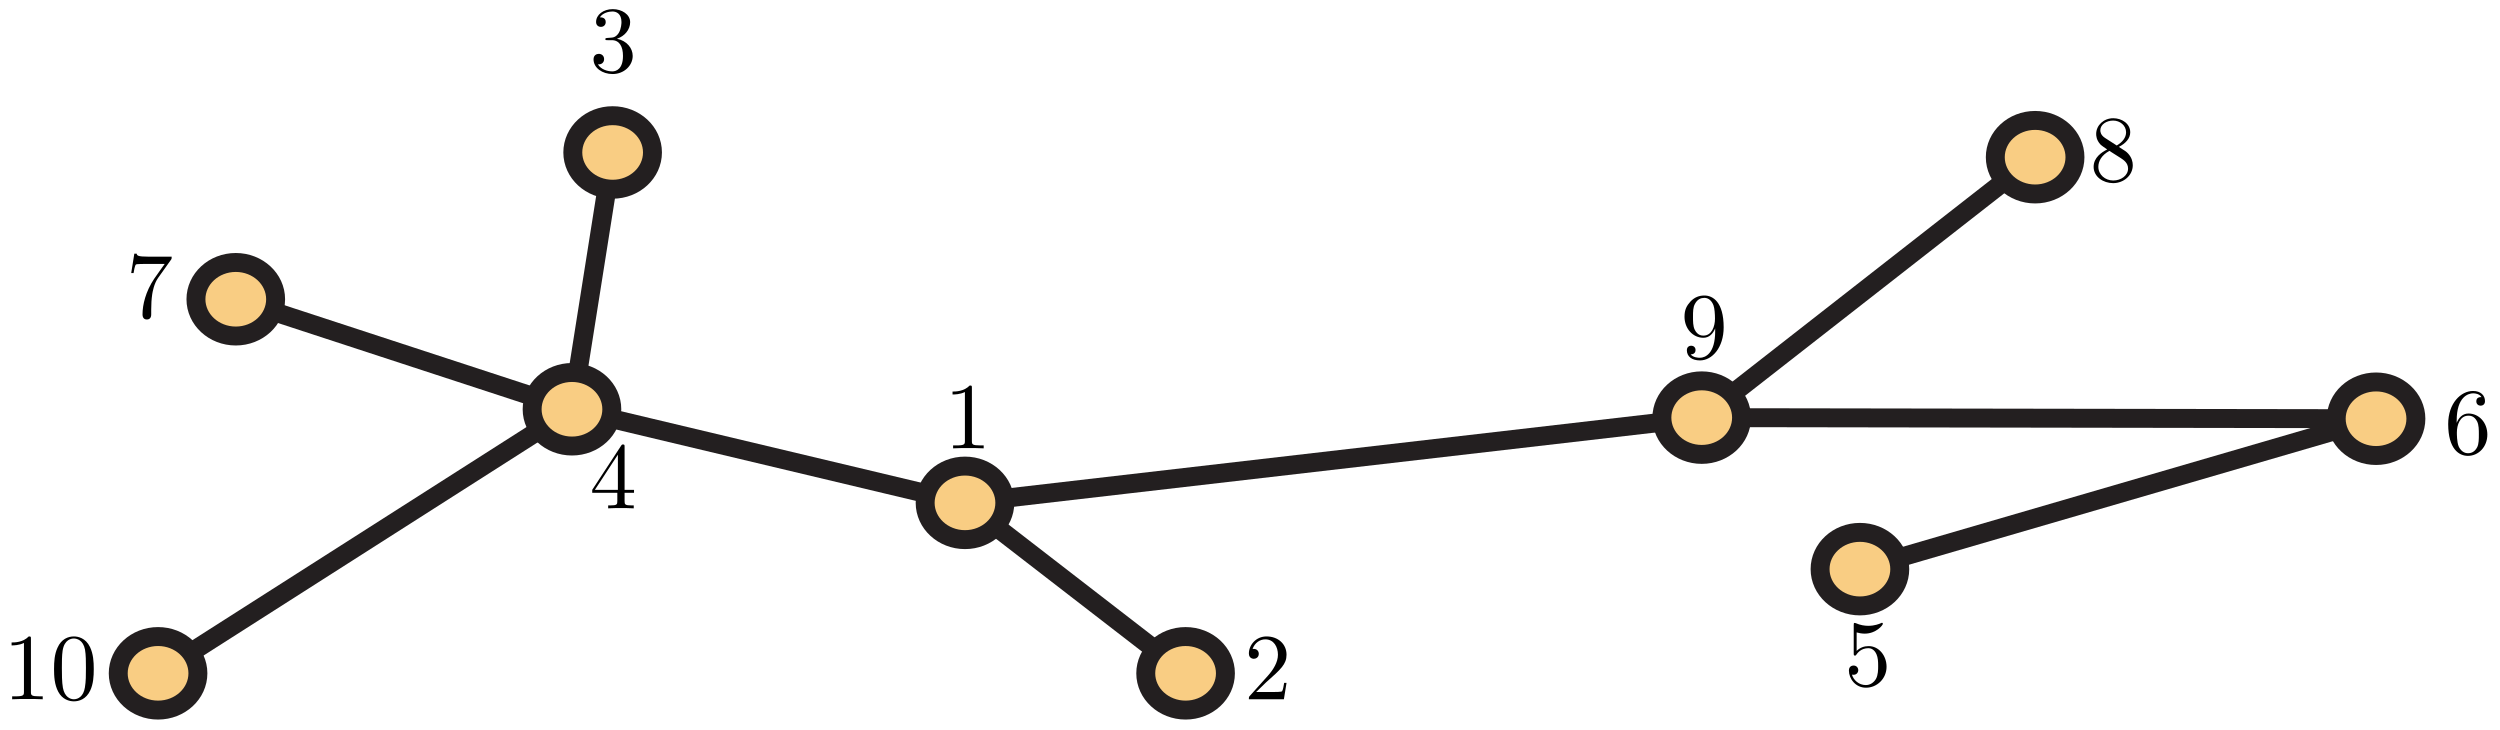
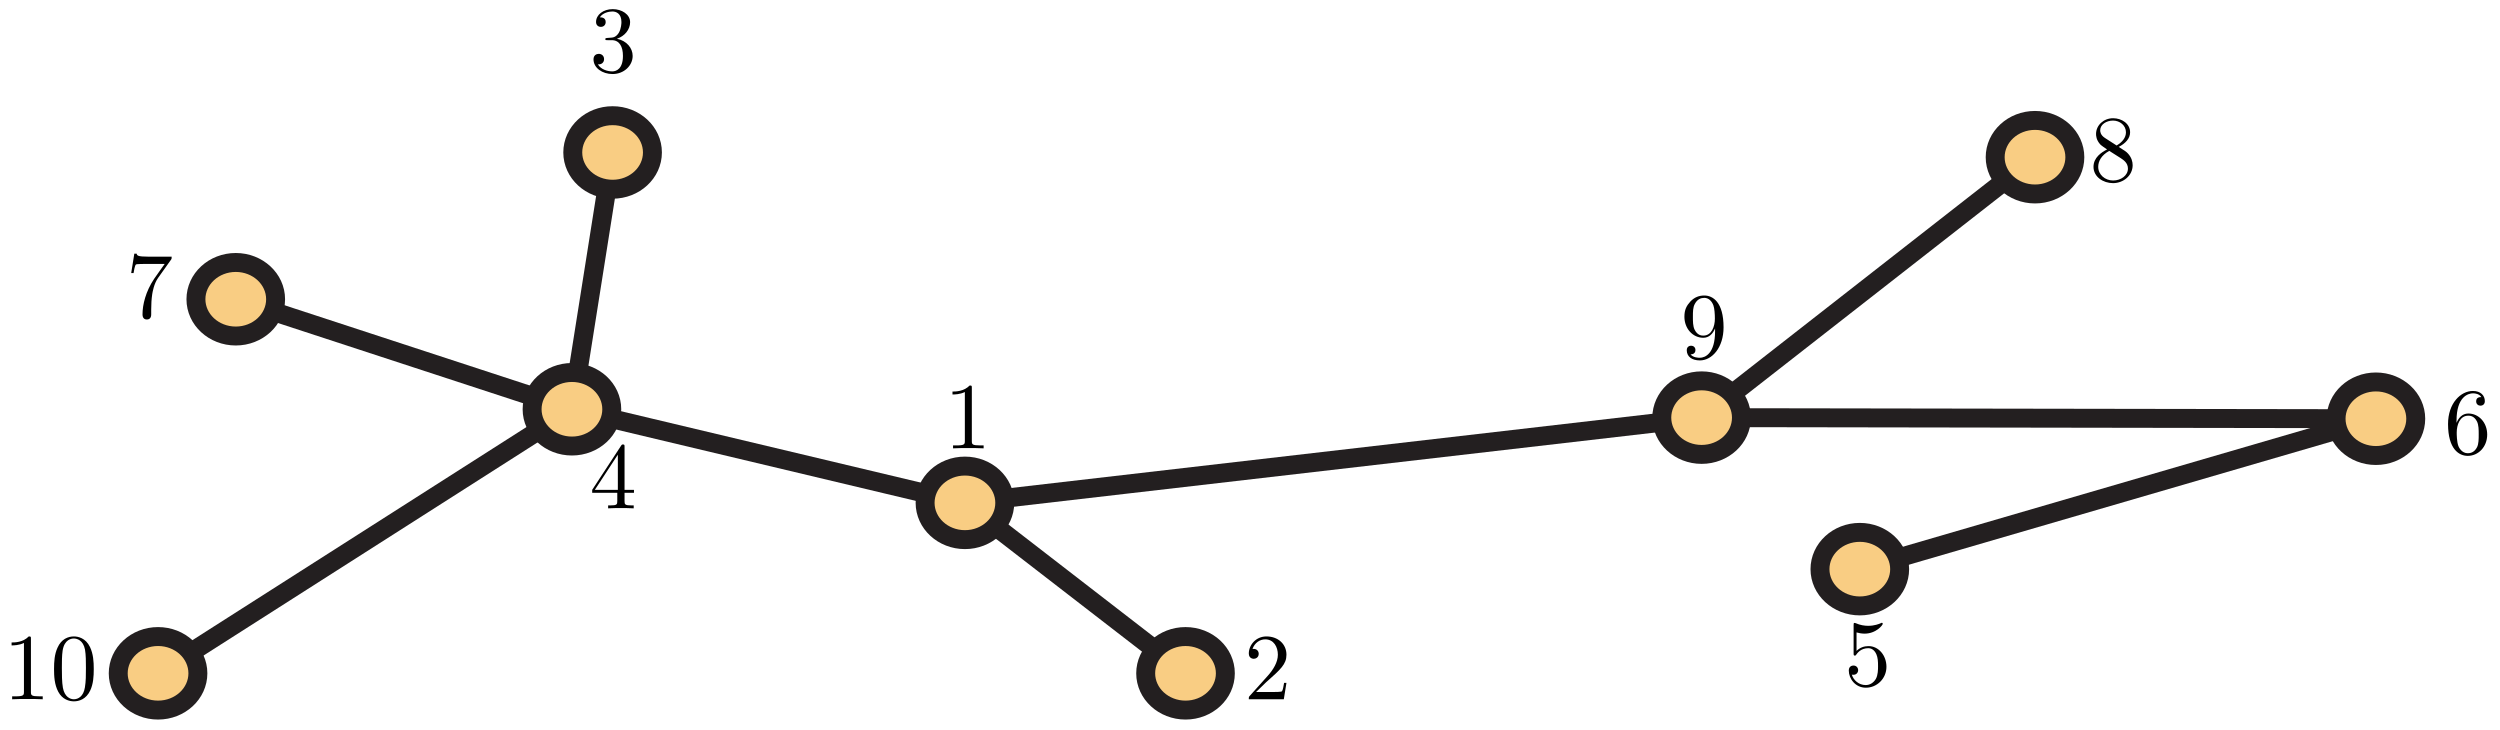
- <svg xmlns="http://www.w3.org/2000/svg" xmlns:xlink="http://www.w3.org/1999/xlink" version="1.1" width="264pt" height="77pt" viewBox="0 0 264 77">
+ <svg xmlns="http://www.w3.org/2000/svg" xmlns:xlink="http://www.w3.org/1999/xlink" version="1.1" width="264" height="77" viewBox="0 0 264 77">
  <defs>
    <clipPath id="clip_1">
-       <path transform="matrix(1.00006,0,0,-1.00005,-1.10302,79.60288)" d="M0 0H288V72H0Z" />
+       <path transform="matrix(1,0,0,-1.00005,-1.102997,79.60288)" d="M0 0H288V72H0Z" />
    </clipPath>
    <clipPath id="clip_2">
-       <path transform="matrix(1.00006,0,0,-1.00005,-1.10302,79.60288)" d="M0 72H288V0H0Z" />
+       <path transform="matrix(1,0,0,-1.00005,-1.102997,79.60288)" d="M0 72H288V0H0Z" />
    </clipPath>
    <path id="font_3_2" d="M.294 .64C.294 .664 .294 .666 .271 .666 .209 .602 .121 .602 .089 .602V.571C.109 .571 .168 .571 .22 .597V.079C.22 .043 .217 .031 .127 .031H.095V0C.13 .003 .217 .003 .257 .003 .297 .003 .384 .003 .419 0V.031H.387C.297 .031 .294 .042 .294 .079V.64Z" />
    <path id="font_3_3" d="M.127 .077 .233 .18C.389 .318 .449 .372 .449 .472 .449 .586 .359 .666 .237 .666 .124 .666 .05 .574 .05 .485 .05 .429 .1 .429 .103 .429 .12 .429 .155 .441 .155 .482 .155 .508 .137 .534 .102 .534 .094 .534 .092 .534 .089 .533 .112 .598 .166 .635 .224 .635 .315 .635 .358 .554 .358 .472 .358 .392 .308 .313 .253 .251L.061 .037C.05 .026 .05 .024 .05 0H.421L.449 .174H.424C.419 .144 .412 .1 .402 .085 .395 .077 .329 .077 .307 .077H.127Z" />
    <path id="font_3_4" d="M.29 .352C.372 .379 .43 .449 .43 .528 .43 .61 .342 .666 .246 .666 .145 .666 .069 .606 .069 .53 .069 .497 .091 .478 .12 .478 .151 .478 .171 .5 .171 .529 .171 .579 .124 .579 .109 .579 .14 .628 .206 .641 .242 .641 .283 .641 .338 .619 .338 .529 .338 .517 .336 .459 .31 .415 .28 .367 .246 .364 .221 .363 .213 .362 .189 .36 .182 .36 .174 .359 .167 .358 .167 .348 .167 .337 .174 .337 .191 .337H.235C.317 .337 .354 .269 .354 .17 .354 .034 .285 .006 .241 .006 .198 .006 .123 .022 .088 .081 .123 .076 .154 .098 .154 .136 .154 .172 .127 .192 .098 .192 .074 .192 .042 .178 .042 .134 .042 .043 .135-.022 .244-.022 .366-.022 .457 .068 .457 .17 .457 .253 .394 .331 .29 .352Z" />
    <path id="font_3_5" d="M.294 .165V.078C.294 .042 .292 .031 .218 .031H.197V0C.238 .003 .29 .003 .332 .003 .374 .003 .427 .003 .468 0V.031H.447C.373 .031 .371 .042 .371 .078V.165H.471V.196H.371V.651C.371 .671 .371 .677 .355 .677 .346 .677 .343 .677 .335 .665L.028 .196V.165H.294M.3 .196H.056L.3 .569V.196Z" />
    <path id="font_3_6" d="M.449 .2C.449 .319 .367 .419 .259 .419 .211 .419 .168 .403 .132 .368V.564C.152 .558 .185 .551 .217 .551 .34 .551 .41 .642 .41 .655 .41 .661 .407 .666 .4 .666 .399 .666 .397 .666 .392 .663 .372 .654 .323 .634 .256 .634 .216 .634 .17 .641 .123 .662 .115 .665 .113 .665 .111 .665 .101 .665 .101 .657 .101 .641V.344C.101 .326 .101 .318 .115 .318 .122 .318 .124 .321 .128 .327 .139 .343 .176 .397 .257 .397 .309 .397 .334 .351 .342 .333 .358 .296 .36 .257 .36 .207 .36 .172 .36 .112 .336 .07 .312 .031 .275 .006 .229 .006 .156 .006 .099 .058 .082 .117 .085 .116 .088 .115 .099 .115 .132 .115 .149 .14 .149 .164 .149 .188 .132 .213 .099 .213 .085 .213 .05 .206 .05 .16 .05 .074 .119-.022 .231-.022 .347-.022 .449 .073 .449 .2Z" />
    <path id="font_3_7" d="M.132 .328V.352C.132 .605 .256 .641 .307 .641 .331 .641 .373 .635 .395 .601 .38 .601 .34 .601 .34 .556 .34 .525 .364 .51 .386 .51 .402 .51 .432 .519 .432 .558 .432 .618 .388 .666 .305 .666 .177 .666 .042 .537 .042 .316 .042 .049 .158-.022 .251-.022 .362-.022 .457 .072 .457 .204 .457 .331 .368 .427 .257 .427 .189 .427 .152 .376 .132 .328M.251 .006C.188 .006 .158 .066 .152 .081 .134 .128 .134 .208 .134 .226 .134 .304 .166 .404 .256 .404 .272 .404 .318 .404 .349 .342 .367 .305 .367 .254 .367 .205 .367 .157 .367 .107 .35 .071 .32 .011 .274 .006 .251 .006Z" />
    <path id="font_3_8" d="M.476 .609C.485 .621 .485 .623 .485 .644H.242C.12 .644 .118 .657 .114 .676H.089L.056 .47H.081C.084 .486 .093 .549 .106 .561 .113 .567 .191 .567 .204 .567H.411C.4 .551 .321 .442 .299 .409 .209 .274 .176 .135 .176 .033 .176 .023 .176-.022 .222-.022 .268-.022 .268 .023 .268 .033V.084C.268 .139 .271 .194 .279 .248 .283 .271 .297 .357 .341 .419L.476 .609Z" />
    <path id="font_3_9" d="M.163 .457C.117 .487 .113 .521 .113 .538 .113 .599 .178 .641 .249 .641 .322 .641 .386 .589 .386 .517 .386 .46 .347 .412 .287 .377L.163 .457M.309 .362C.381 .399 .43 .451 .43 .517 .43 .609 .341 .666 .25 .666 .15 .666 .069 .592 .069 .499 .069 .481 .071 .436 .113 .389 .124 .377 .161 .352 .186 .335 .128 .306 .042 .25 .042 .151 .042 .045 .144-.022 .249-.022 .362-.022 .457 .061 .457 .168 .457 .204 .446 .249 .408 .291 .389 .312 .373 .322 .309 .362M.209 .32 .332 .242C.36 .223 .407 .193 .407 .132 .407 .058 .332 .006 .25 .006 .164 .006 .092 .068 .092 .151 .092 .209 .124 .273 .209 .32Z" />
    <path id="font_3_10" d="M.367 .318V.286C.367 .052 .263 .006 .205 .006 .188 .006 .134 .008 .107 .042 .151 .042 .159 .071 .159 .088 .159 .119 .135 .134 .113 .134 .097 .134 .067 .125 .067 .086 .067 .019 .121-.022 .206-.022 .335-.022 .457 .114 .457 .329 .457 .598 .342 .666 .253 .666 .198 .666 .149 .648 .106 .603 .065 .558 .042 .516 .042 .441 .042 .316 .13 .218 .242 .218 .303 .218 .344 .26 .367 .318M.243 .241C.227 .241 .181 .241 .15 .304 .132 .341 .132 .391 .132 .44 .132 .494 .132 .541 .153 .578 .18 .628 .218 .641 .253 .641 .299 .641 .332 .607 .349 .562 .361 .53 .365 .467 .365 .421 .365 .338 .331 .241 .243 .241Z" />
    <path id="font_3_1" d="M.46 .32C.46 .4 .455 .48 .42 .554 .374 .65 .292 .666 .25 .666 .19 .666 .117 .64 .076 .547 .044 .478 .039 .4 .039 .32 .039 .245 .043 .155 .084 .079 .127-.002 .2-.022 .249-.022 .303-.022 .379-.001 .423 .094 .455 .163 .46 .241 .46 .32M.249-0C.21-0 .151 .025 .133 .121 .122 .181 .122 .273 .122 .332 .122 .396 .122 .462 .13 .516 .149 .635 .224 .644 .249 .644 .282 .644 .348 .626 .367 .527 .377 .471 .377 .395 .377 .332 .377 .257 .377 .189 .366 .125 .351 .03 .294-0 .249-0Z" />
  </defs>
  <g clip-path="url(#clip_1)">
-     <g id="layer_1" data-name="Layer 1">
-       <path transform="matrix(1.00006,0,0,-1.00005,250.9111,44.21831)" stroke-width="2" stroke-linecap="butt" stroke-miterlimit="4" stroke-linejoin="miter" fill="none" stroke="#231f20" d="M0 0-54.499-15.883" />
-       <path transform="matrix(1.00006,0,0,-1.00005,179.7017,44.1011)" stroke-width="2" stroke-linecap="butt" stroke-miterlimit="4" stroke-linejoin="miter" fill="none" stroke="#231f20" d="M0 0 71.205-.117" />
-       <path transform="matrix(1.00006,0,0,-1.00005,179.7017,44.1011)" stroke-width="2" stroke-linecap="butt" stroke-miterlimit="4" stroke-linejoin="miter" fill="none" stroke="#231f20" d="M0 0 35.206 27.5" />
-       <path transform="matrix(1.00006,0,0,-1.00005,101.9032,53.10155)" stroke-width="2" stroke-linecap="butt" stroke-miterlimit="4" stroke-linejoin="miter" fill="none" stroke="#231f20" d="M0 0 77.794 9" />
-       <path transform="matrix(1.00006,0,0,-1.00005,101.9032,53.10155)" stroke-width="2" stroke-linecap="butt" stroke-miterlimit="4" stroke-linejoin="miter" fill="none" stroke="#231f20" d="M0 0 23.294-18" />
-       <path transform="matrix(1.00006,0,0,-1.00005,60.40017,43.21826)" stroke-width="2" stroke-linecap="butt" stroke-miterlimit="4" stroke-linejoin="miter" fill="none" stroke="#231f20" d="M0 0 41.5-9.883" />
-       <path transform="matrix(1.00006,0,0,-1.00005,60.40017,43.21826)" stroke-width="2" stroke-linecap="butt" stroke-miterlimit="4" stroke-linejoin="miter" fill="none" stroke="#231f20" d="M0 0-43.706-27.883" />
-       <path transform="matrix(1.00006,0,0,-1.00005,60.40017,43.21826)" stroke-width="2" stroke-linecap="butt" stroke-miterlimit="4" stroke-linejoin="miter" fill="none" stroke="#231f20" d="M0 0-35.5 11.617" />
-       <path transform="matrix(1.00006,0,0,-1.00005,60.40017,43.21826)" stroke-width="2" stroke-linecap="butt" stroke-miterlimit="4" stroke-linejoin="miter" fill="none" stroke="#231f20" d="M0 0 4.294 27.117" />
+     <g>
+       <path transform="matrix(1,0,0,-1.00005,250.896,44.21831)" stroke-width="2" stroke-linecap="butt" stroke-miterlimit="4" stroke-linejoin="miter" fill="none" stroke="#231f20" d="M0 0-54.499-15.883" />
+       <path transform="matrix(1,0,0,-1.00005,179.6909,44.1011)" stroke-width="2" stroke-linecap="butt" stroke-miterlimit="4" stroke-linejoin="miter" fill="none" stroke="#231f20" d="M0 0 71.205-.117" />
+       <path transform="matrix(1,0,0,-1.00005,179.6909,44.1011)" stroke-width="2" stroke-linecap="butt" stroke-miterlimit="4" stroke-linejoin="miter" fill="none" stroke="#231f20" d="M0 0 35.206 27.5" />
+       <path transform="matrix(1,0,0,-1.00005,101.897,53.10155)" stroke-width="2" stroke-linecap="butt" stroke-miterlimit="4" stroke-linejoin="miter" fill="none" stroke="#231f20" d="M0 0 77.794 9" />
+       <path transform="matrix(1,0,0,-1.00005,101.897,53.10155)" stroke-width="2" stroke-linecap="butt" stroke-miterlimit="4" stroke-linejoin="miter" fill="none" stroke="#231f20" d="M0 0 23.294-18" />
+       <path transform="matrix(1,0,0,-1.00005,60.3965,43.21826)" stroke-width="2" stroke-linecap="butt" stroke-miterlimit="4" stroke-linejoin="miter" fill="none" stroke="#231f20" d="M0 0 41.5-9.883" />
+       <path transform="matrix(1,0,0,-1.00005,60.3965,43.21826)" stroke-width="2" stroke-linecap="butt" stroke-miterlimit="4" stroke-linejoin="miter" fill="none" stroke="#231f20" d="M0 0-43.706-27.883" />
+       <path transform="matrix(1,0,0,-1.00005,60.3965,43.21826)" stroke-width="2" stroke-linecap="butt" stroke-miterlimit="4" stroke-linejoin="miter" fill="none" stroke="#231f20" d="M0 0-35.5 11.617" />
+       <path transform="matrix(1,0,0,-1.00005,60.3965,43.21826)" stroke-width="2" stroke-linecap="butt" stroke-miterlimit="4" stroke-linejoin="miter" fill="none" stroke="#231f20" d="M0 0 4.294 27.117" />
      <g clip-path="url(#clip_2)">
-         <path transform="matrix(1.00006,0,0,-1.00005,20.8983,71.10245)" d="M0 0C0 2.145-1.883 3.883-4.206 3.883-6.529 3.883-8.412 2.145-8.412 0-8.412-2.144-6.529-3.883-4.206-3.883-1.883-3.883 0-2.144 0 0" fill="#f9cd83" />
-         <path transform="matrix(1.00006,0,0,-1.00005,20.8983,71.10245)" stroke-width="2" stroke-linecap="butt" stroke-miterlimit="4" stroke-linejoin="miter" fill="none" stroke="#231f20" d="M0 0C0 2.145-1.883 3.883-4.206 3.883-6.529 3.883-8.412 2.145-8.412 0-8.412-2.144-6.529-3.883-4.206-3.883-1.883-3.883 0-2.144 0 0Z" />
-         <path transform="matrix(1.00006,0,0,-1.00005,255.1174,44.21831)" d="M0 0C0 2.145-1.883 3.883-4.205 3.883-6.529 3.883-8.412 2.145-8.412 0-8.412-2.144-6.529-3.883-4.205-3.883-1.883-3.883 0-2.144 0 0" fill="#f9cd83" />
-         <path transform="matrix(1.00006,0,0,-1.00005,255.1174,44.21831)" stroke-width="2" stroke-linecap="butt" stroke-miterlimit="4" stroke-linejoin="miter" fill="none" stroke="#231f20" d="M0 0C0 2.145-1.883 3.883-4.205 3.883-6.529 3.883-8.412 2.145-8.412 0-8.412-2.144-6.529-3.883-4.205-3.883-1.883-3.883 0-2.144 0 0Z" />
-         <path transform="matrix(1.00006,0,0,-1.00005,183.9081,44.1011)" d="M0 0C0 2.145-1.883 3.883-4.205 3.883-6.529 3.883-8.412 2.145-8.412 0-8.412-2.144-6.529-3.883-4.205-3.883-1.883-3.883 0-2.144 0 0" fill="#f9cd83" />
-         <path transform="matrix(1.00006,0,0,-1.00005,183.9081,44.1011)" stroke-width="2" stroke-linecap="butt" stroke-miterlimit="4" stroke-linejoin="miter" fill="none" stroke="#231f20" d="M0 0C0 2.145-1.883 3.883-4.205 3.883-6.529 3.883-8.412 2.145-8.412 0-8.412-2.144-6.529-3.883-4.205-3.883-1.883-3.883 0-2.144 0 0Z" />
-         <path transform="matrix(1.00006,0,0,-1.00005,106.1095,53.10155)" d="M0 0C0 2.145-1.883 3.883-4.206 3.883-6.529 3.883-8.412 2.145-8.412 0-8.412-2.144-6.529-3.883-4.206-3.883-1.883-3.883 0-2.144 0 0" fill="#f9cd83" />
-         <path transform="matrix(1.00006,0,0,-1.00005,106.1095,53.10155)" stroke-width="2" stroke-linecap="butt" stroke-miterlimit="4" stroke-linejoin="miter" fill="none" stroke="#231f20" d="M0 0C0 2.145-1.883 3.883-4.206 3.883-6.529 3.883-8.412 2.145-8.412 0-8.412-2.144-6.529-3.883-4.206-3.883-1.883-3.883 0-2.144 0 0Z" />
-         <path transform="matrix(1.00006,0,0,-1.00005,29.10489,31.60048)" d="M0 0C0 2.145-1.883 3.883-4.206 3.883-6.529 3.883-8.412 2.145-8.412 0-8.412-2.144-6.529-3.883-4.206-3.883-1.883-3.883 0-2.144 0 0" fill="#f9cd83" />
-         <path transform="matrix(1.00006,0,0,-1.00005,29.10489,31.60048)" stroke-width="2" stroke-linecap="butt" stroke-miterlimit="4" stroke-linejoin="miter" fill="none" stroke="#231f20" d="M0 0C0 2.145-1.883 3.883-4.206 3.883-6.529 3.883-8.412 2.145-8.412 0-8.412-2.144-6.529-3.883-4.206-3.883-1.883-3.883 0-2.144 0 0Z" />
-         <path transform="matrix(1.00006,0,0,-1.00005,68.90118,16.09971)" d="M0 0C0 2.145-1.883 3.883-4.205 3.883-6.529 3.883-8.412 2.145-8.412 0-8.412-2.144-6.529-3.883-4.205-3.883-1.883-3.883 0-2.144 0 0" fill="#f9cd83" />
-         <path transform="matrix(1.00006,0,0,-1.00005,68.90118,16.09971)" stroke-width="2" stroke-linecap="butt" stroke-miterlimit="4" stroke-linejoin="miter" fill="none" stroke="#231f20" d="M0 0C0 2.145-1.883 3.883-4.205 3.883-6.529 3.883-8.412 2.145-8.412 0-8.412-2.144-6.529-3.883-4.205-3.883-1.883-3.883 0-2.144 0 0Z" />
-         <path transform="matrix(1.00006,0,0,-1.00005,219.1163,16.59973)" d="M0 0C0 2.145-1.883 3.883-4.205 3.883-6.529 3.883-8.412 2.145-8.412 0-8.412-2.144-6.529-3.883-4.205-3.883-1.883-3.883 0-2.144 0 0" fill="#f9cd83" />
-         <path transform="matrix(1.00006,0,0,-1.00005,219.1163,16.59973)" stroke-width="2" stroke-linecap="butt" stroke-miterlimit="4" stroke-linejoin="miter" fill="none" stroke="#231f20" d="M0 0C0 2.145-1.883 3.883-4.205 3.883-6.529 3.883-8.412 2.145-8.412 0-8.412-2.144-6.529-3.883-4.205-3.883-1.883-3.883 0-2.144 0 0Z" />
-         <path transform="matrix(1.00006,0,0,-1.00005,129.4048,71.10245)" d="M0 0C0 2.145-1.883 3.883-4.205 3.883-6.529 3.883-8.412 2.145-8.412 0-8.412-2.144-6.529-3.883-4.205-3.883-1.883-3.883 0-2.144 0 0" fill="#f9cd83" />
-         <path transform="matrix(1.00006,0,0,-1.00005,129.4048,71.10245)" stroke-width="2" stroke-linecap="butt" stroke-miterlimit="4" stroke-linejoin="miter" fill="none" stroke="#231f20" d="M0 0C0 2.145-1.883 3.883-4.205 3.883-6.529 3.883-8.412 2.145-8.412 0-8.412-2.144-6.529-3.883-4.205-3.883-1.883-3.883 0-2.144 0 0Z" />
-         <path transform="matrix(1.00006,0,0,-1.00005,64.60652,43.21826)" d="M0 0C0 2.145-1.883 3.883-4.206 3.883-6.529 3.883-8.412 2.145-8.412 0-8.412-2.144-6.529-3.883-4.206-3.883-1.883-3.883 0-2.144 0 0" fill="#f9cd83" />
-         <path transform="matrix(1.00006,0,0,-1.00005,64.60652,43.21826)" stroke-width="2" stroke-linecap="butt" stroke-miterlimit="4" stroke-linejoin="miter" fill="none" stroke="#231f20" d="M0 0C0 2.145-1.883 3.883-4.206 3.883-6.529 3.883-8.412 2.145-8.412 0-8.412-2.144-6.529-3.883-4.206-3.883-1.883-3.883 0-2.144 0 0Z" />
-         <path transform="matrix(1.00006,0,0,-1.00005,200.6142,60.1019)" d="M0 0C0 2.145-1.883 3.883-4.205 3.883-6.529 3.883-8.412 2.145-8.412 0-8.412-2.144-6.529-3.883-4.205-3.883-1.883-3.883 0-2.144 0 0" fill="#f9cd83" />
-         <path transform="matrix(1.00006,0,0,-1.00005,200.6142,60.1019)" stroke-width="2" stroke-linecap="butt" stroke-miterlimit="4" stroke-linejoin="miter" fill="none" stroke="#231f20" d="M0 0C0 2.145-1.883 3.883-4.205 3.883-6.529 3.883-8.412 2.145-8.412 0-8.412-2.144-6.529-3.883-4.205-3.883-1.883-3.883 0-2.144 0 0Z" />
+         <path transform="matrix(1,0,0,-1.00005,20.897,71.10245)" d="M0 0C0 2.145-1.883 3.883-4.206 3.883-6.529 3.883-8.412 2.145-8.412 0-8.412-2.144-6.529-3.883-4.206-3.883-1.883-3.883 0-2.144 0 0" fill="#f9cd83" />
+         <path transform="matrix(1,0,0,-1.00005,20.897,71.10245)" stroke-width="2" stroke-linecap="butt" stroke-miterlimit="4" stroke-linejoin="miter" fill="none" stroke="#231f20" d="M0 0C0 2.145-1.883 3.883-4.206 3.883-6.529 3.883-8.412 2.145-8.412 0-8.412-2.144-6.529-3.883-4.206-3.883-1.883-3.883 0-2.144 0 0Z" />
+         <path transform="matrix(1,0,0,-1.00005,255.1021,44.21831)" d="M0 0C0 2.145-1.883 3.883-4.205 3.883-6.529 3.883-8.412 2.145-8.412 0-8.412-2.144-6.529-3.883-4.205-3.883-1.883-3.883 0-2.144 0 0" fill="#f9cd83" />
+         <path transform="matrix(1,0,0,-1.00005,255.1021,44.21831)" stroke-width="2" stroke-linecap="butt" stroke-miterlimit="4" stroke-linejoin="miter" fill="none" stroke="#231f20" d="M0 0C0 2.145-1.883 3.883-4.205 3.883-6.529 3.883-8.412 2.145-8.412 0-8.412-2.144-6.529-3.883-4.205-3.883-1.883-3.883 0-2.144 0 0Z" />
+         <path transform="matrix(1,0,0,-1.00005,183.897,44.1011)" d="M0 0C0 2.145-1.883 3.883-4.205 3.883-6.529 3.883-8.412 2.145-8.412 0-8.412-2.144-6.529-3.883-4.205-3.883-1.883-3.883 0-2.144 0 0" fill="#f9cd83" />
+         <path transform="matrix(1,0,0,-1.00005,183.897,44.1011)" stroke-width="2" stroke-linecap="butt" stroke-miterlimit="4" stroke-linejoin="miter" fill="none" stroke="#231f20" d="M0 0C0 2.145-1.883 3.883-4.205 3.883-6.529 3.883-8.412 2.145-8.412 0-8.412-2.144-6.529-3.883-4.205-3.883-1.883-3.883 0-2.144 0 0Z" />
+         <path transform="matrix(1,0,0,-1.00005,106.1031,53.10155)" d="M0 0C0 2.145-1.883 3.883-4.206 3.883-6.529 3.883-8.412 2.145-8.412 0-8.412-2.144-6.529-3.883-4.206-3.883-1.883-3.883 0-2.144 0 0" fill="#f9cd83" />
+         <path transform="matrix(1,0,0,-1.00005,106.1031,53.10155)" stroke-width="2" stroke-linecap="butt" stroke-miterlimit="4" stroke-linejoin="miter" fill="none" stroke="#231f20" d="M0 0C0 2.145-1.883 3.883-4.206 3.883-6.529 3.883-8.412 2.145-8.412 0-8.412-2.144-6.529-3.883-4.206-3.883-1.883-3.883 0-2.144 0 0Z" />
+         <path transform="matrix(1,0,0,-1.00005,29.1031,31.60048)" d="M0 0C0 2.145-1.883 3.883-4.206 3.883-6.529 3.883-8.412 2.145-8.412 0-8.412-2.144-6.529-3.883-4.206-3.883-1.883-3.883 0-2.144 0 0" fill="#f9cd83" />
+         <path transform="matrix(1,0,0,-1.00005,29.1031,31.60048)" stroke-width="2" stroke-linecap="butt" stroke-miterlimit="4" stroke-linejoin="miter" fill="none" stroke="#231f20" d="M0 0C0 2.145-1.883 3.883-4.206 3.883-6.529 3.883-8.412 2.145-8.412 0-8.412-2.144-6.529-3.883-4.206-3.883-1.883-3.883 0-2.144 0 0Z" />
+         <path transform="matrix(1,0,0,-1.00005,68.897,16.09971)" d="M0 0C0 2.145-1.883 3.883-4.205 3.883-6.529 3.883-8.412 2.145-8.412 0-8.412-2.144-6.529-3.883-4.205-3.883-1.883-3.883 0-2.144 0 0" fill="#f9cd83" />
+         <path transform="matrix(1,0,0,-1.00005,68.897,16.09971)" stroke-width="2" stroke-linecap="butt" stroke-miterlimit="4" stroke-linejoin="miter" fill="none" stroke="#231f20" d="M0 0C0 2.145-1.883 3.883-4.205 3.883-6.529 3.883-8.412 2.145-8.412 0-8.412-2.144-6.529-3.883-4.205-3.883-1.883-3.883 0-2.144 0 0Z" />
+         <path transform="matrix(1,0,0,-1.00005,219.1031,16.59973)" d="M0 0C0 2.145-1.883 3.883-4.205 3.883-6.529 3.883-8.412 2.145-8.412 0-8.412-2.144-6.529-3.883-4.205-3.883-1.883-3.883 0-2.144 0 0" fill="#f9cd83" />
+         <path transform="matrix(1,0,0,-1.00005,219.1031,16.59973)" stroke-width="2" stroke-linecap="butt" stroke-miterlimit="4" stroke-linejoin="miter" fill="none" stroke="#231f20" d="M0 0C0 2.145-1.883 3.883-4.205 3.883-6.529 3.883-8.412 2.145-8.412 0-8.412-2.144-6.529-3.883-4.205-3.883-1.883-3.883 0-2.144 0 0Z" />
+         <path transform="matrix(1,0,0,-1.00005,129.397,71.10245)" d="M0 0C0 2.145-1.883 3.883-4.205 3.883-6.529 3.883-8.412 2.145-8.412 0-8.412-2.144-6.529-3.883-4.205-3.883-1.883-3.883 0-2.144 0 0" fill="#f9cd83" />
+         <path transform="matrix(1,0,0,-1.00005,129.397,71.10245)" stroke-width="2" stroke-linecap="butt" stroke-miterlimit="4" stroke-linejoin="miter" fill="none" stroke="#231f20" d="M0 0C0 2.145-1.883 3.883-4.205 3.883-6.529 3.883-8.412 2.145-8.412 0-8.412-2.144-6.529-3.883-4.205-3.883-1.883-3.883 0-2.144 0 0Z" />
+         <path transform="matrix(1,0,0,-1.00005,64.6026,43.21826)" d="M0 0C0 2.145-1.883 3.883-4.206 3.883-6.529 3.883-8.412 2.145-8.412 0-8.412-2.144-6.529-3.883-4.206-3.883-1.883-3.883 0-2.144 0 0" fill="#f9cd83" />
+         <path transform="matrix(1,0,0,-1.00005,64.6026,43.21826)" stroke-width="2" stroke-linecap="butt" stroke-miterlimit="4" stroke-linejoin="miter" fill="none" stroke="#231f20" d="M0 0C0 2.145-1.883 3.883-4.206 3.883-6.529 3.883-8.412 2.145-8.412 0-8.412-2.144-6.529-3.883-4.206-3.883-1.883-3.883 0-2.144 0 0Z" />
+         <path transform="matrix(1,0,0,-1.00005,200.6021,60.1019)" d="M0 0C0 2.145-1.883 3.883-4.205 3.883-6.529 3.883-8.412 2.145-8.412 0-8.412-2.144-6.529-3.883-4.205-3.883-1.883-3.883 0-2.144 0 0" fill="#f9cd83" />
+         <path transform="matrix(1,0,0,-1.00005,200.6021,60.1019)" stroke-width="2" stroke-linecap="butt" stroke-miterlimit="4" stroke-linejoin="miter" fill="none" stroke="#231f20" d="M0 0C0 2.145-1.883 3.883-4.205 3.883-6.529 3.883-8.412 2.145-8.412 0-8.412-2.144-6.529-3.883-4.205-3.883-1.883-3.883 0-2.144 0 0Z" />
      </g>
    </g>
  </g>
-   <use data-text="1" xlink:href="#font_3_2" transform="matrix(9.963197,0,0,-9.963098,99.70202,47.34527)" />
-   <use data-text="2" xlink:href="#font_3_3" transform="matrix(9.963197,0,0,-9.963098,131.3839,73.84259)" />
-   <use data-text="3" xlink:href="#font_3_4" transform="matrix(9.963197,0,0,-9.963098,62.25979,7.599285)" />
-   <use data-text="4" xlink:href="#font_3_5" transform="matrix(9.963197,0,0,-9.963098,62.25979,53.68159)" />
-   <use data-text="5" xlink:href="#font_3_6" transform="matrix(9.963197,0,0,-9.963098,194.7467,72.40253)" />
-   <use data-text="6" xlink:href="#font_3_7" transform="matrix(9.963197,0,0,-9.963098,258.1105,47.9213)" />
-   <use data-text="7" xlink:href="#font_3_8" transform="matrix(9.963197,0,0,-9.963098,13.29787,33.52059)" />
-   <use data-text="8" xlink:href="#font_3_9" transform="matrix(9.963197,0,0,-9.963098,220.6683,19.11987)" />
-   <use data-text="9" xlink:href="#font_3_10" transform="matrix(9.963197,0,0,-9.963098,177.4657,37.8408)" />
-   <use data-text="1" xlink:href="#font_3_2" transform="matrix(9.963197,0,0,-9.963098,.3370819,73.8426)" />
-   <use data-text="0" xlink:href="#font_3_1" transform="matrix(9.963197,0,0,-9.963098,5.31868,73.8426)" />
+   <use data-text="1" xlink:href="#font_3_2" transform="matrix(9.9626,0,0,-9.963098,99.696,47.34527)" />
+   <use data-text="2" xlink:href="#font_3_3" transform="matrix(9.9626,0,0,-9.963098,131.376,73.84259)" />
+   <use data-text="3" xlink:href="#font_3_4" transform="matrix(9.9626,0,0,-9.963098,62.25601,7.599285)" />
+   <use data-text="4" xlink:href="#font_3_5" transform="matrix(9.9626,0,0,-9.963098,62.25601,53.68159)" />
+   <use data-text="5" xlink:href="#font_3_6" transform="matrix(9.9626,0,0,-9.963098,194.735,72.40253)" />
+   <use data-text="6" xlink:href="#font_3_7" transform="matrix(9.9626,0,0,-9.963098,258.095,47.9213)" />
+   <use data-text="7" xlink:href="#font_3_8" transform="matrix(9.9626,0,0,-9.963098,13.29703,33.52059)" />
+   <use data-text="8" xlink:href="#font_3_9" transform="matrix(9.9626,0,0,-9.963098,220.655,19.11987)" />
+   <use data-text="9" xlink:href="#font_3_10" transform="matrix(9.9626,0,0,-9.963098,177.455,37.8408)" />
+   <use data-text="1" xlink:href="#font_3_2" transform="matrix(9.9626,0,0,-9.963098,.3370209,73.8426)" />
+   <use data-text="0" xlink:href="#font_3_1" transform="matrix(9.9626,0,0,-9.963098,5.318321,73.8426)" />
</svg>
